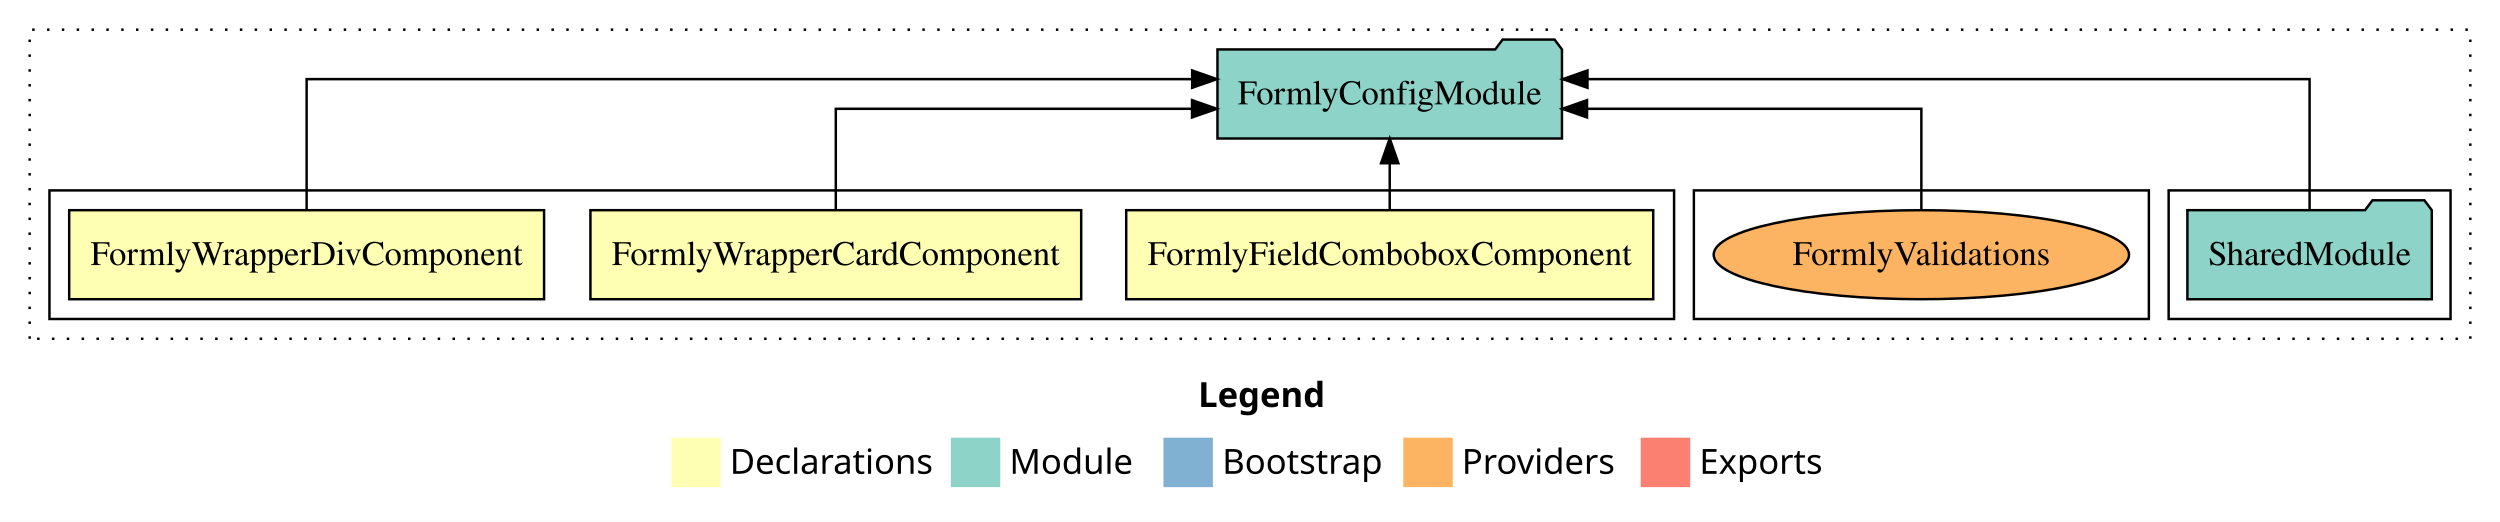
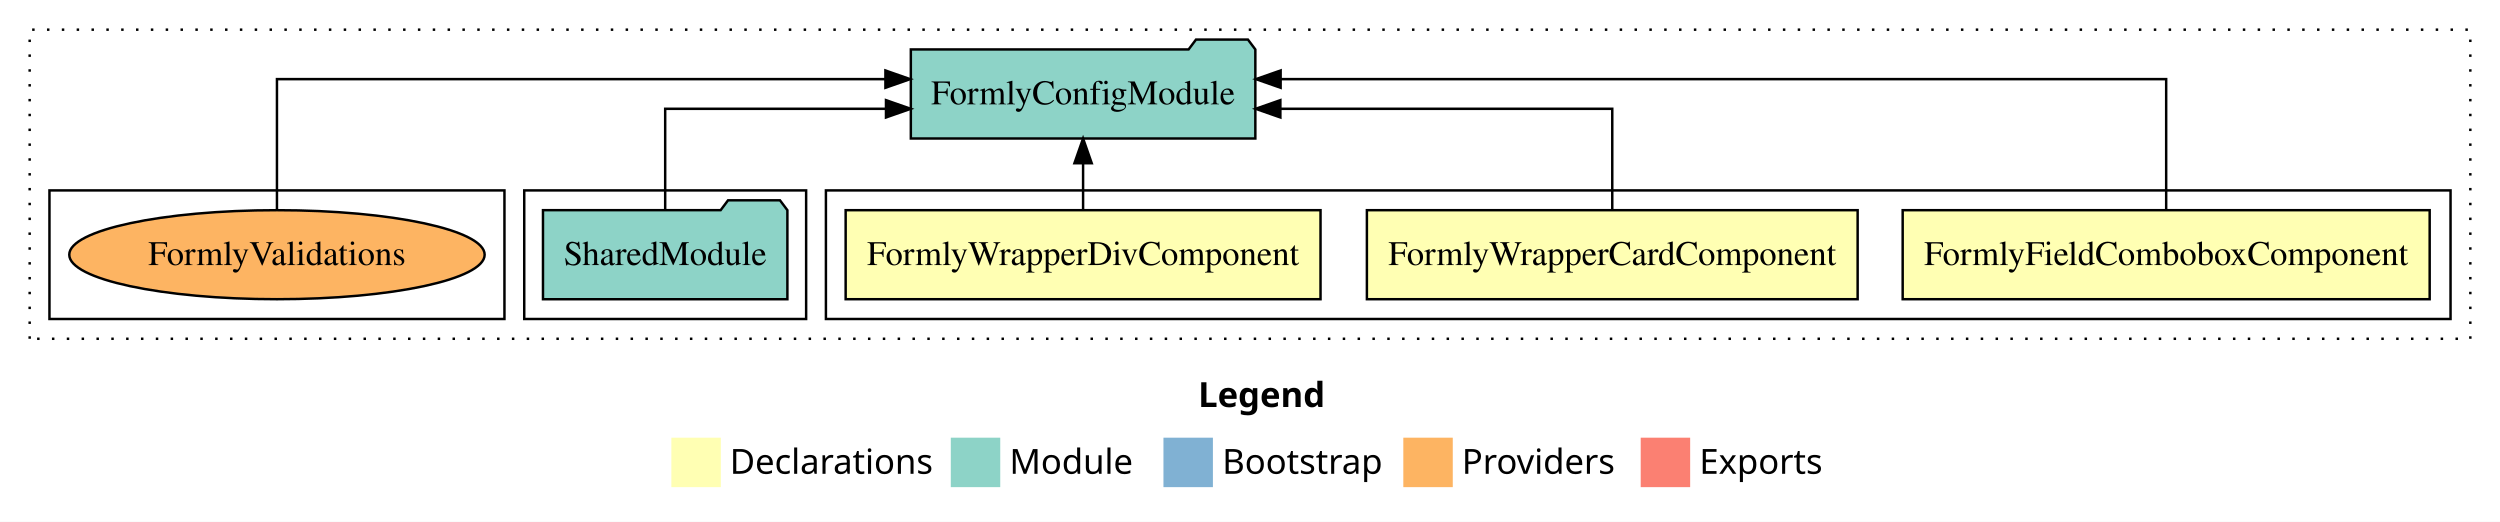
<svg xmlns="http://www.w3.org/2000/svg" width="1011pt" height="211pt" viewBox="0.00 0.00 1011.00 211.00">
  <g id="graph0" class="graph" transform="scale(1 1) rotate(0) translate(4 207)">
    <polygon fill="white" stroke="transparent" points="-4,4 -4,-207 1007,-207 1007,4 -4,4" />
    <text text-anchor="start" x="480.51" y="-42.4" font-family="Times-12" font-weight="bold" font-size="14.00">Legend</text>
    <polygon fill="#ffffb3" stroke="transparent" points="267.5,-10 267.5,-30 287.5,-30 287.5,-10 267.5,-10" />
    <text text-anchor="start" x="291.13" y="-15.4" font-family="Times-12" font-size="14.00">  Declarations</text>
    <polygon fill="#8dd3c7" stroke="transparent" points="380.5,-10 380.5,-30 400.5,-30 400.5,-10 380.5,-10" />
    <text text-anchor="start" x="404.23" y="-15.4" font-family="Times-12" font-size="14.00">  Module</text>
    <polygon fill="#80b1d3" stroke="transparent" points="466.5,-10 466.5,-30 486.5,-30 486.5,-10 466.5,-10" />
    <text text-anchor="start" x="490.28" y="-15.4" font-family="Times-12" font-size="14.00">  Bootstrap</text>
    <polygon fill="#fdb462" stroke="transparent" points="563.5,-10 563.5,-30 583.5,-30 583.5,-10 563.5,-10" />
    <text text-anchor="start" x="587.17" y="-15.4" font-family="Times-12" font-size="14.00">  Providers</text>
    <polygon fill="#fb8072" stroke="transparent" points="659.5,-10 659.5,-30 679.5,-30 679.5,-10 659.5,-10" />
    <text text-anchor="start" x="683.23" y="-15.4" font-family="Times-12" font-size="14.00">  Exports</text>
    <g id="clust1" class="cluster">
      <polygon fill="none" stroke="black" stroke-dasharray="1,5" points="8,-70 8,-195 995,-195 995,-70 8,-70" />
    </g>
+     <g id="clust2" class="cluster">
+       <polygon fill="none" stroke="black" points="330,-78 330,-130 987,-130 987,-78 330,-78" />
+     </g>
    <g id="clust6" class="cluster">
-       <polygon fill="none" stroke="black" points="873,-78 873,-130 987,-130 987,-78 873,-78" />
+       <polygon fill="none" stroke="black" points="208,-78 208,-130 322,-130 322,-78 208,-78" />
    </g>
    <g id="clust9" class="cluster">
-       <polygon fill="none" stroke="black" points="681,-78 681,-130 865,-130 865,-78 681,-78" />
-     </g>
-     <g id="clust2" class="cluster">
-       <polygon fill="none" stroke="black" points="16,-78 16,-130 673,-130 673,-78 16,-78" />
+       <polygon fill="none" stroke="black" points="16,-78 16,-130 200,-130 200,-78 16,-78" />
    </g>
    <g id="node1" class="node">
-       <polygon fill="#ffffb3" stroke="black" points="664.56,-122 451.44,-122 451.44,-86 664.56,-86 664.56,-122" />
-       <text text-anchor="middle" x="558" y="-99.8" font-family="Times,serif" font-size="14.00">FormlyFieldComboboxComponent</text>
+       <polygon fill="#ffffb3" stroke="black" points="978.56,-122 765.44,-122 765.44,-86 978.56,-86 978.56,-122" />
+       <text text-anchor="middle" x="872" y="-99.8" font-family="Times,serif" font-size="14.00">FormlyFieldComboboxComponent</text>
    </g>
    <g id="node4" class="node">
-       <polygon fill="#8dd3c7" stroke="black" points="627.66,-187 624.66,-191 603.66,-191 600.66,-187 488.34,-187 488.34,-151 627.66,-151 627.66,-187" />
-       <text text-anchor="middle" x="558" y="-164.8" font-family="Times,serif" font-size="14.00">FormlyConfigModule</text>
+       <polygon fill="#8dd3c7" stroke="black" points="503.66,-187 500.66,-191 479.66,-191 476.66,-187 364.34,-187 364.34,-151 503.66,-151 503.66,-187" />
+       <text text-anchor="middle" x="434" y="-164.8" font-family="Times,serif" font-size="14.00">FormlyConfigModule</text>
    </g>
    <g id="edge1" class="edge">
-       <path fill="none" stroke="black" d="M558,-122.11C558,-122.11 558,-140.99 558,-140.99" />
-       <polygon fill="black" stroke="black" points="554.5,-140.99 558,-150.99 561.5,-140.99 554.5,-140.99" />
+       <path fill="none" stroke="black" d="M872,-122.28C872,-143.32 872,-175 872,-175 872,-175 513.89,-175 513.89,-175" />
+       <polygon fill="black" stroke="black" points="513.89,-171.5 503.89,-175 513.89,-178.5 513.89,-171.5" />
    </g>
    <g id="node2" class="node">
-       <polygon fill="#ffffb3" stroke="black" points="433.23,-122 234.77,-122 234.77,-86 433.23,-86 433.23,-122" />
-       <text text-anchor="middle" x="334" y="-99.8" font-family="Times,serif" font-size="14.00">FormlyWrapperCardComponent</text>
+       <polygon fill="#ffffb3" stroke="black" points="747.23,-122 548.77,-122 548.77,-86 747.23,-86 747.23,-122" />
+       <text text-anchor="middle" x="648" y="-99.8" font-family="Times,serif" font-size="14.00">FormlyWrapperCardComponent</text>
    </g>
    <g id="edge2" class="edge">
-       <path fill="none" stroke="black" d="M334,-122.02C334,-139.37 334,-163 334,-163 334,-163 478.05,-163 478.05,-163" />
-       <polygon fill="black" stroke="black" points="478.05,-166.5 488.05,-163 478.05,-159.5 478.05,-166.5" />
+       <path fill="none" stroke="black" d="M648,-122.02C648,-139.37 648,-163 648,-163 648,-163 513.78,-163 513.78,-163" />
+       <polygon fill="black" stroke="black" points="513.78,-159.5 503.78,-163 513.78,-166.5 513.78,-159.5" />
    </g>
    <g id="node3" class="node">
-       <polygon fill="#ffffb3" stroke="black" points="216.02,-122 23.98,-122 23.98,-86 216.02,-86 216.02,-122" />
-       <text text-anchor="middle" x="120" y="-99.8" font-family="Times,serif" font-size="14.00">FormlyWrapperDivComponent</text>
+       <polygon fill="#ffffb3" stroke="black" points="530.02,-122 337.98,-122 337.98,-86 530.02,-86 530.02,-122" />
+       <text text-anchor="middle" x="434" y="-99.8" font-family="Times,serif" font-size="14.00">FormlyWrapperDivComponent</text>
    </g>
    <g id="edge3" class="edge">
-       <path fill="none" stroke="black" d="M120,-122.28C120,-143.32 120,-175 120,-175 120,-175 478.11,-175 478.11,-175" />
-       <polygon fill="black" stroke="black" points="478.11,-178.5 488.11,-175 478.11,-171.5 478.11,-178.5" />
+       <path fill="none" stroke="black" d="M434,-122.11C434,-122.11 434,-140.99 434,-140.99" />
+       <polygon fill="black" stroke="black" points="430.5,-140.99 434,-150.99 437.5,-140.99 430.5,-140.99" />
    </g>
    <g id="node5" class="node">
-       <polygon fill="#8dd3c7" stroke="black" points="979.42,-122 976.42,-126 955.42,-126 952.42,-122 880.58,-122 880.58,-86 979.42,-86 979.42,-122" />
-       <text text-anchor="middle" x="930" y="-99.8" font-family="Times,serif" font-size="14.00">SharedModule</text>
+       <polygon fill="#8dd3c7" stroke="black" points="314.42,-122 311.42,-126 290.42,-126 287.42,-122 215.58,-122 215.58,-86 314.42,-86 314.42,-122" />
+       <text text-anchor="middle" x="265" y="-99.8" font-family="Times,serif" font-size="14.00">SharedModule</text>
    </g>
    <g id="edge4" class="edge">
-       <path fill="none" stroke="black" d="M930,-122.28C930,-143.32 930,-175 930,-175 930,-175 637.97,-175 637.97,-175" />
-       <polygon fill="black" stroke="black" points="637.97,-171.5 627.97,-175 637.97,-178.5 637.97,-171.5" />
+       <path fill="none" stroke="black" d="M265,-122.02C265,-139.37 265,-163 265,-163 265,-163 354.29,-163 354.29,-163" />
+       <polygon fill="black" stroke="black" points="354.29,-166.5 364.29,-163 354.29,-159.5 354.29,-166.5" />
    </g>
    <g id="node6" class="node">
-       <ellipse fill="#fdb462" stroke="black" cx="773" cy="-104" rx="83.99" ry="18" />
-       <text text-anchor="middle" x="773" y="-99.8" font-family="Times,serif" font-size="14.00">FormlyValidations</text>
+       <ellipse fill="#fdb462" stroke="black" cx="108" cy="-104" rx="83.99" ry="18" />
+       <text text-anchor="middle" x="108" y="-99.8" font-family="Times,serif" font-size="14.00">FormlyValidations</text>
    </g>
    <g id="edge5" class="edge">
-       <path fill="none" stroke="black" d="M773,-122.02C773,-139.37 773,-163 773,-163 773,-163 637.8,-163 637.8,-163" />
-       <polygon fill="black" stroke="black" points="637.8,-159.5 627.8,-163 637.8,-166.5 637.8,-159.5" />
+       <path fill="none" stroke="black" d="M108,-122.28C108,-143.32 108,-175 108,-175 108,-175 354.06,-175 354.06,-175" />
+       <polygon fill="black" stroke="black" points="354.06,-178.5 364.06,-175 354.06,-171.5 354.06,-178.5" />
    </g>
  </g>
</svg>
